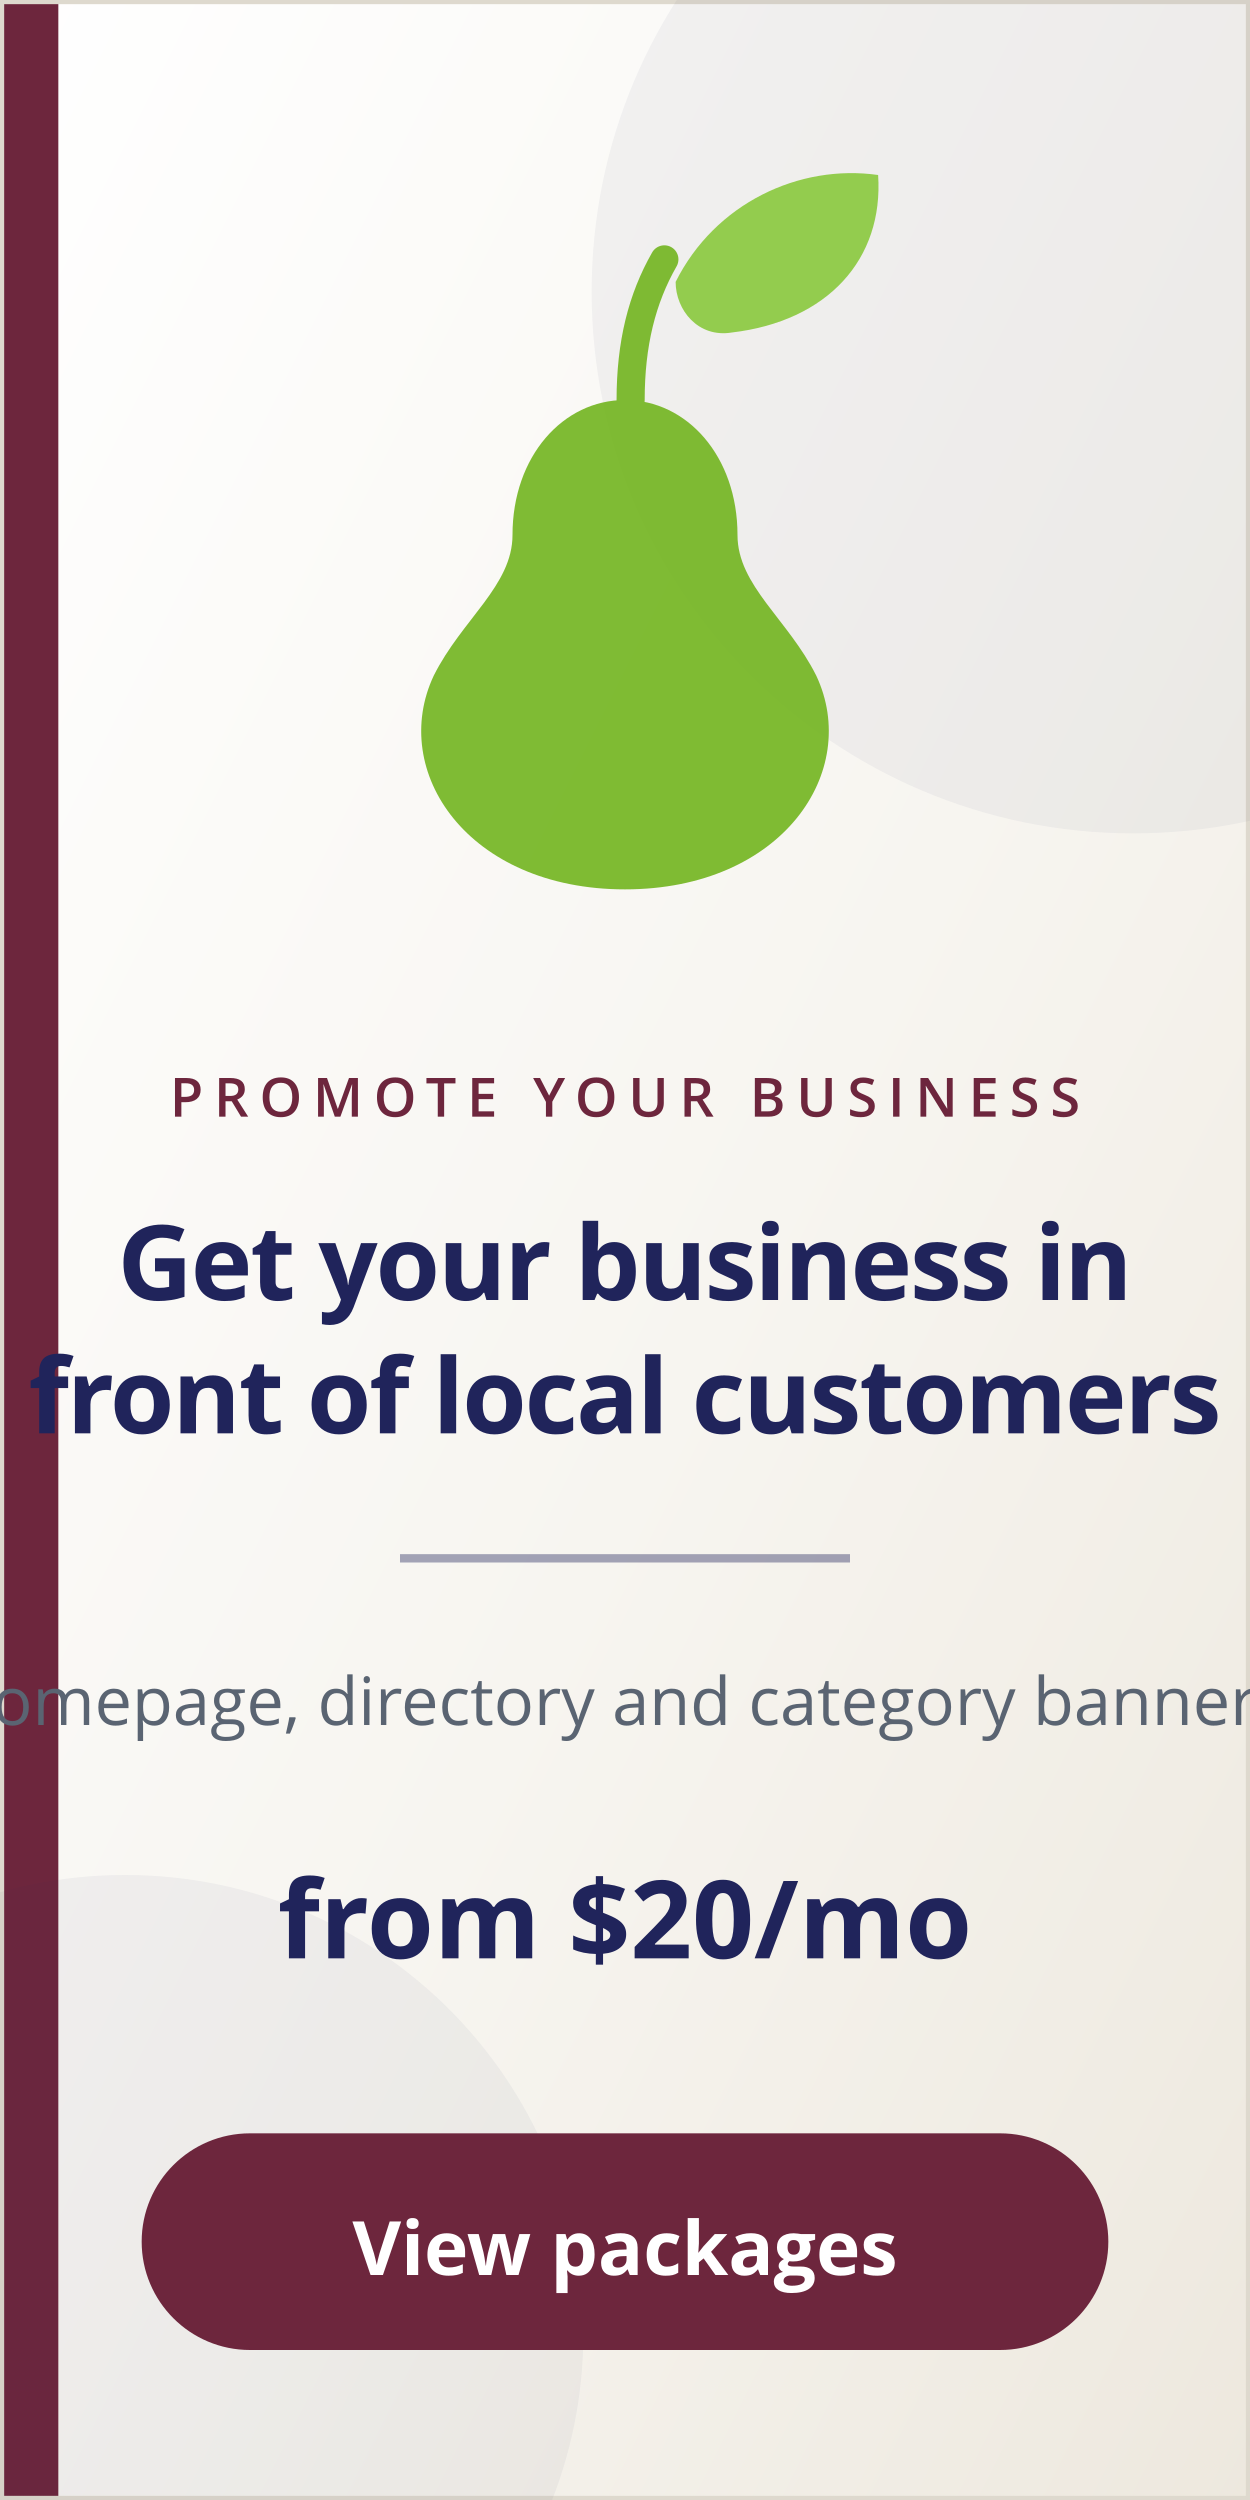
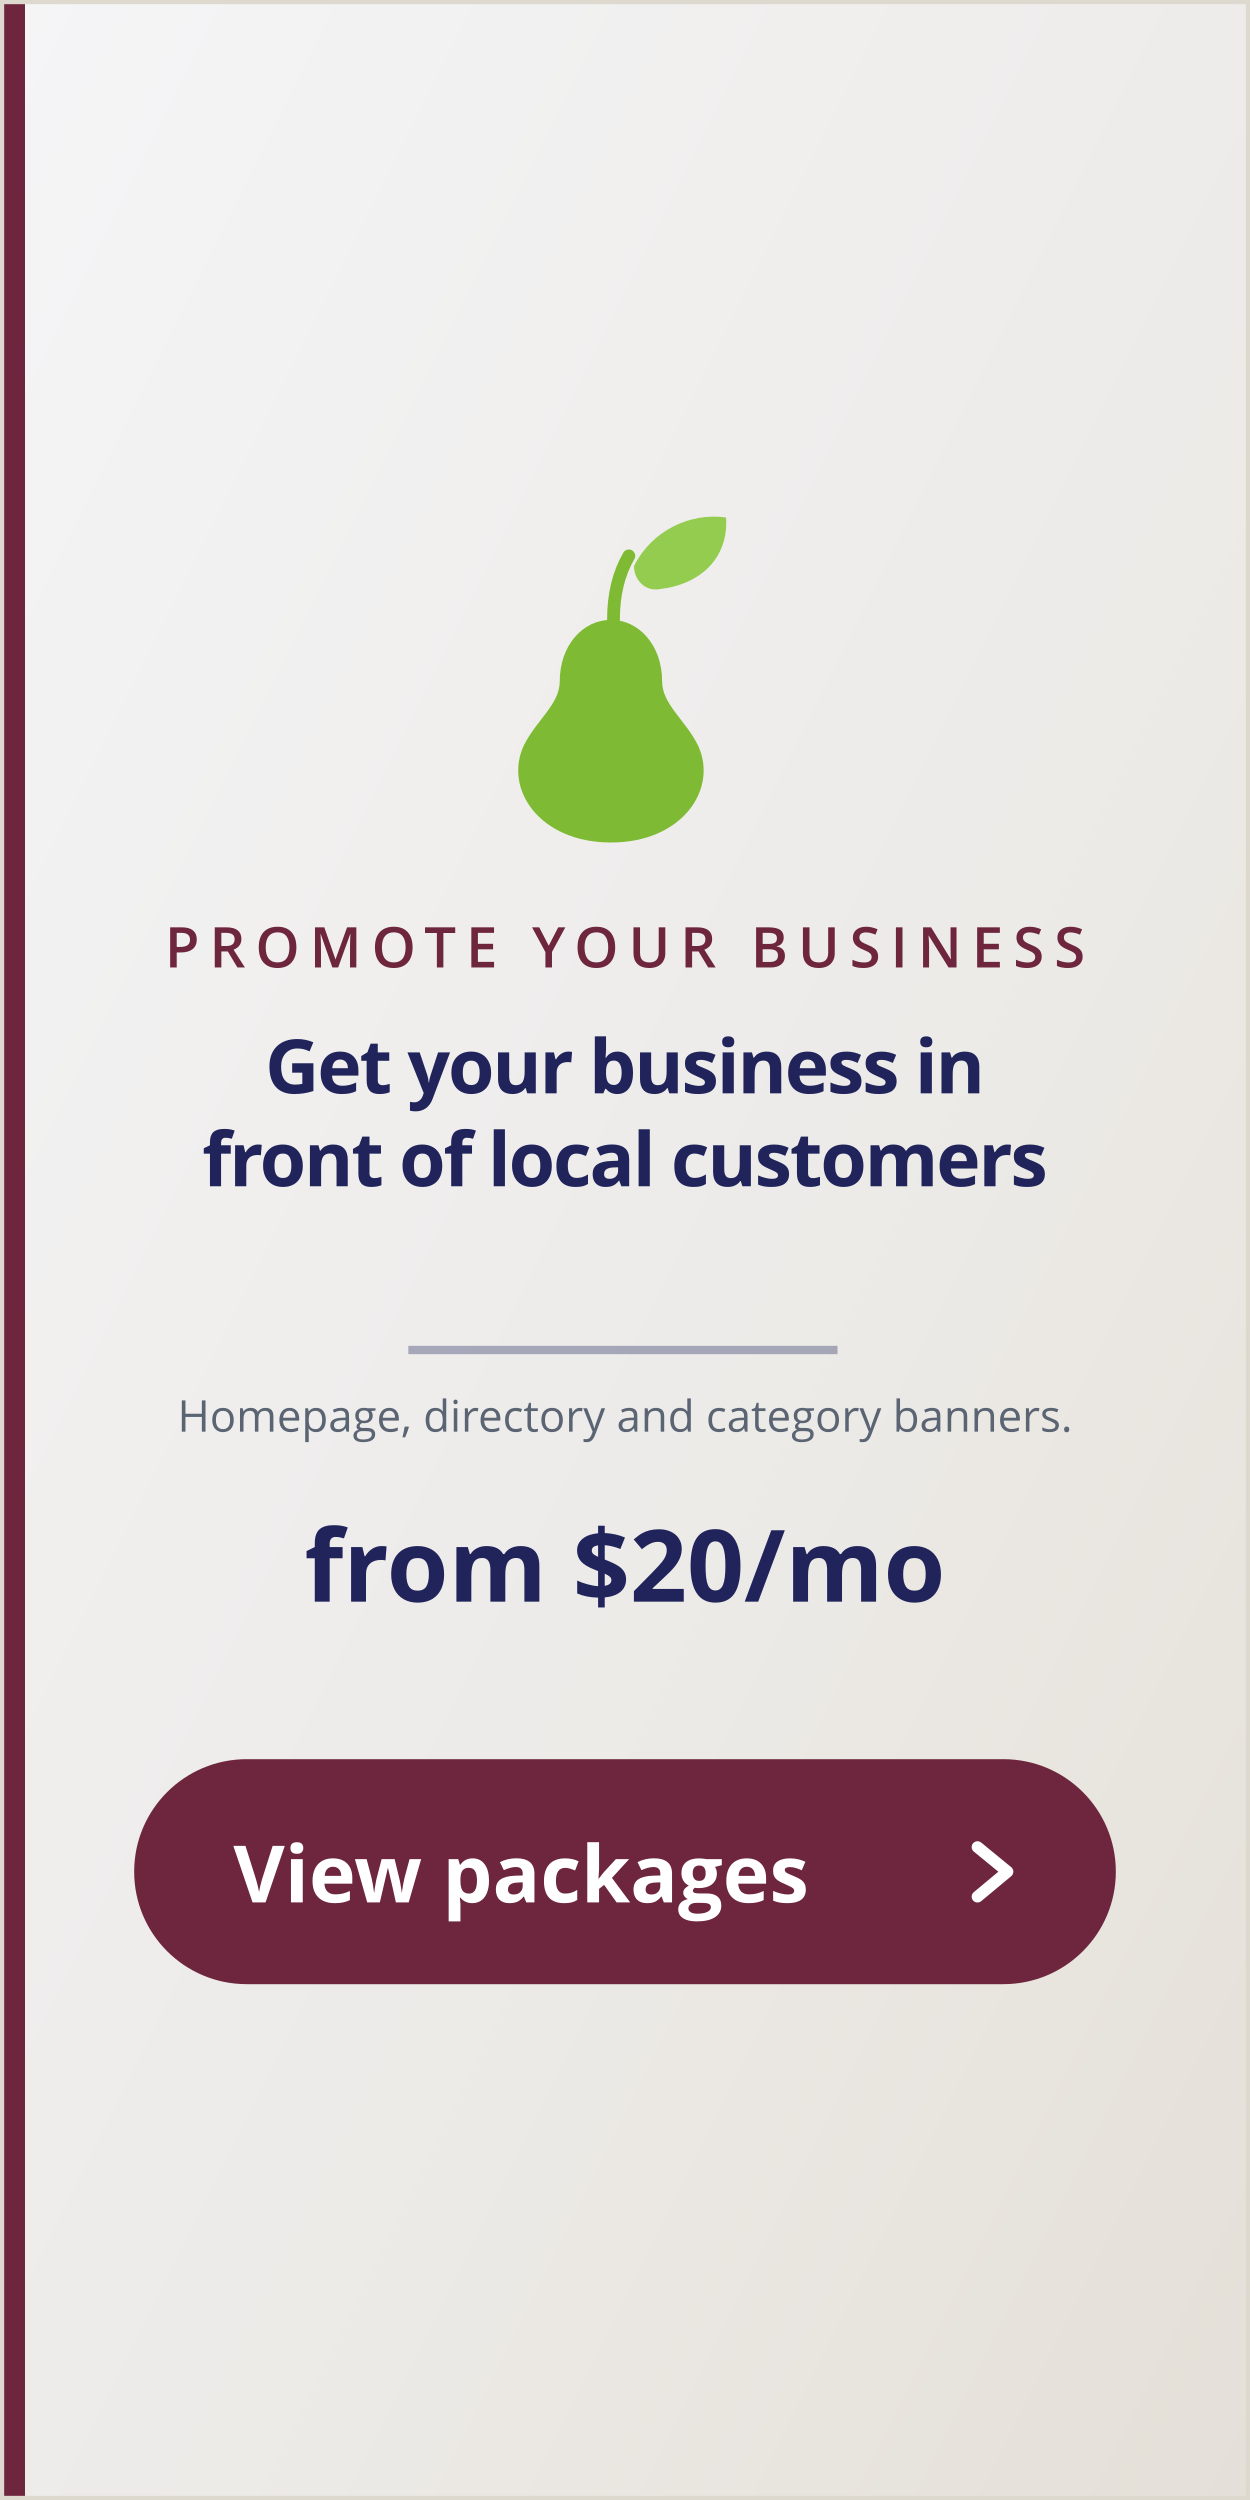
- <svg xmlns="http://www.w3.org/2000/svg" viewBox="0 0 300 600" width="300" height="600" role="img" aria-label="Advertise your business on Pearland411">
+ <svg xmlns="http://www.w3.org/2000/svg" viewBox="0 0 300 600" width="300" height="600" role="img" aria-label="Get your business in front of local customers on Pearland411">
  <defs>
-     <linearGradient id="gcreamtall" x1="0" y1="0" x2="1" y2="1">
+     <linearGradient id="gcream300x600" x1="0" y1="0" x2="1" y2="1">
      <stop offset="0" stop-color="#FFFFFF" />
      <stop offset="0.55" stop-color="#F7F5F0" />
      <stop offset="1" stop-color="#EDE8DE" />
    </linearGradient>
  </defs>
-   <rect width="300" height="600" fill="url(#gcreamtall)" />
-   <rect x="0" y="0" width="14" height="600" fill="#6D263D" />
+   <rect width="300" height="600" fill="url(#gcream300x600)" />
+   <g opacity="0.05" fill="#20245B">
+     <circle cx="270" cy="-72" r="510" />
+     <circle cx="18" cy="630" r="372" />
+   </g>
+   <rect x="0" y="0" width="6" height="600" fill="#6D263D" />
  <rect x="0.5" y="0.5" width="299" height="599" fill="none" stroke="#DED9CE" stroke-width="1" />
-   <g opacity="0.05" fill="#20245B">
-     <circle cx="272" cy="70" r="130" />
-     <circle cx="30" cy="560" r="110" />
-   </g>
-   <g transform="translate(150 150) scale(1.35)">
-     <g transform="scale(1.0)" opacity="0.95">
-       <path d="M0-40c-11 0-20 10-20 24 0 9-9 15-14 25-8 17 6 38 34 38s42-21 34-38c-5-10-14-16-14-25 0-14-9-24-20-24z" fill="#79B82A" />
-       <path d="M1-40c0-10 2-18 6-25" stroke="#79B82A" stroke-width="5" stroke-linecap="round" fill="none" />
-       <path d="M9-61c7-14 22-21 36-19 1 15-9 26-26 28-6 1-10-4-10-9z" fill="#8FCB46" />
+   <g transform="translate(150.0 163.2)">
+     <g transform="scale(0.6142) translate(-5.5 16.5)">
+       <g transform="scale(1.0)" opacity="0.95">
+         <path d="M0-40c-11 0-20 10-20 24 0 9-9 15-14 25-8 17 6 38 34 38s42-21 34-38c-5-10-14-16-14-25 0-14-9-24-20-24z" fill="#79B82A" />
+         <path d="M1-40c0-10 2-18 6-25" stroke="#79B82A" stroke-width="5" stroke-linecap="round" fill="none" />
+         <path d="M9-61c7-14 22-21 36-19 1 15-9 26-26 28-6 1-10-4-10-9z" fill="#8FCB46" />
+       </g>
    </g>
  </g>
-   <text x="150" y="268" text-anchor="middle" font-family="'Open Sans',system-ui,-apple-system,'Segoe UI',Roboto,Arial,sans-serif" font-size="13" font-weight="600" letter-spacing="2.6" fill="#6D263D">PROMOTE YOUR BUSINESS</text>
-   <text x="150" y="312" text-anchor="middle" font-family="'Poppins','Open Sans',system-ui,-apple-system,'Segoe UI',Roboto,Arial,sans-serif" font-size="25" font-weight="700" letter-spacing="-0.5" fill="#20245B">Get your business in</text>
-   <text x="150" y="344" text-anchor="middle" font-family="'Poppins','Open Sans',system-ui,-apple-system,'Segoe UI',Roboto,Arial,sans-serif" font-size="25" font-weight="700" letter-spacing="-0.5" fill="#20245B">front of local customers</text>
-   <path d="M96 374h108" stroke="#20245B" stroke-width="2" opacity="0.4" />
-   <text x="150" y="414" text-anchor="middle" font-family="'Open Sans',system-ui,-apple-system,'Segoe UI',Roboto,Arial,sans-serif" font-size="16" fill="#5A6472">Homepage, directory and category banners.</text>
-   <text x="150" y="470" text-anchor="middle" font-family="'Poppins','Open Sans',system-ui,-apple-system,'Segoe UI',Roboto,Arial,sans-serif" font-size="26" font-weight="700" fill="#20245B">from $20/mo</text>
-   <g transform="translate(34 512)">
-     <rect width="232" height="52" rx="26" fill="#6D263D" />
-     <text x="116" y="34" text-anchor="middle" font-family="'Poppins','Open Sans',system-ui,-apple-system,'Segoe UI',Roboto,Arial,sans-serif" font-size="18" font-weight="700" fill="#FFFFFF">View packages</text>
+   <text x="150.0" y="232.2" text-anchor="middle" font-family="'Open Sans',system-ui,-apple-system,'Segoe UI',Roboto,Arial,sans-serif" font-size="13.5" font-weight="600" fill="#6D263D" letter-spacing="2.40">PROMOTE YOUR BUSINESS</text>
+   <text x="150.0" y="262.4" text-anchor="middle" font-family="'Poppins','Open Sans',system-ui,-apple-system,'Segoe UI',Roboto,Arial,sans-serif" font-size="18.0" font-weight="700" fill="#20245B" letter-spacing="-0.50">Get your business in</text>
+   <text x="150.0" y="284.7" text-anchor="middle" font-family="'Poppins','Open Sans',system-ui,-apple-system,'Segoe UI',Roboto,Arial,sans-serif" font-size="18.0" font-weight="700" fill="#20245B" letter-spacing="-0.50">front of local customers</text>
+   <path d="M98 324h103" stroke="#20245B" stroke-width="2" opacity="0.35" />
+   <text x="150.0" y="343.6" text-anchor="middle" font-family="'Open Sans',system-ui,-apple-system,'Segoe UI',Roboto,Arial,sans-serif" font-size="10.5" font-weight="400" fill="#5A6472">Homepage, directory and category banners.</text>
+   <text x="150.0" y="384.4" text-anchor="middle" font-family="'Poppins','Open Sans',system-ui,-apple-system,'Segoe UI',Roboto,Arial,sans-serif" font-size="24.0" font-weight="700" fill="#20245B">from $20/mo</text>
+   <g>
+     <rect x="32.2" y="422.2" width="235.6" height="54.0" rx="27.0" fill="#6D263D" />
+     <text x="56.0" y="449.2" dominant-baseline="central" font-family="'Poppins','Open Sans',system-ui,-apple-system,'Segoe UI',Roboto,Arial,sans-serif" font-size="19.0" font-weight="700" fill="#FFFFFF">View packages</text>
+     <path d="M234.6 443.3L241.8 449.2L234.6 455.2" fill="none" stroke="#FFFFFF" stroke-width="2.8" stroke-linecap="round" stroke-linejoin="round" />
  </g>
</svg>
